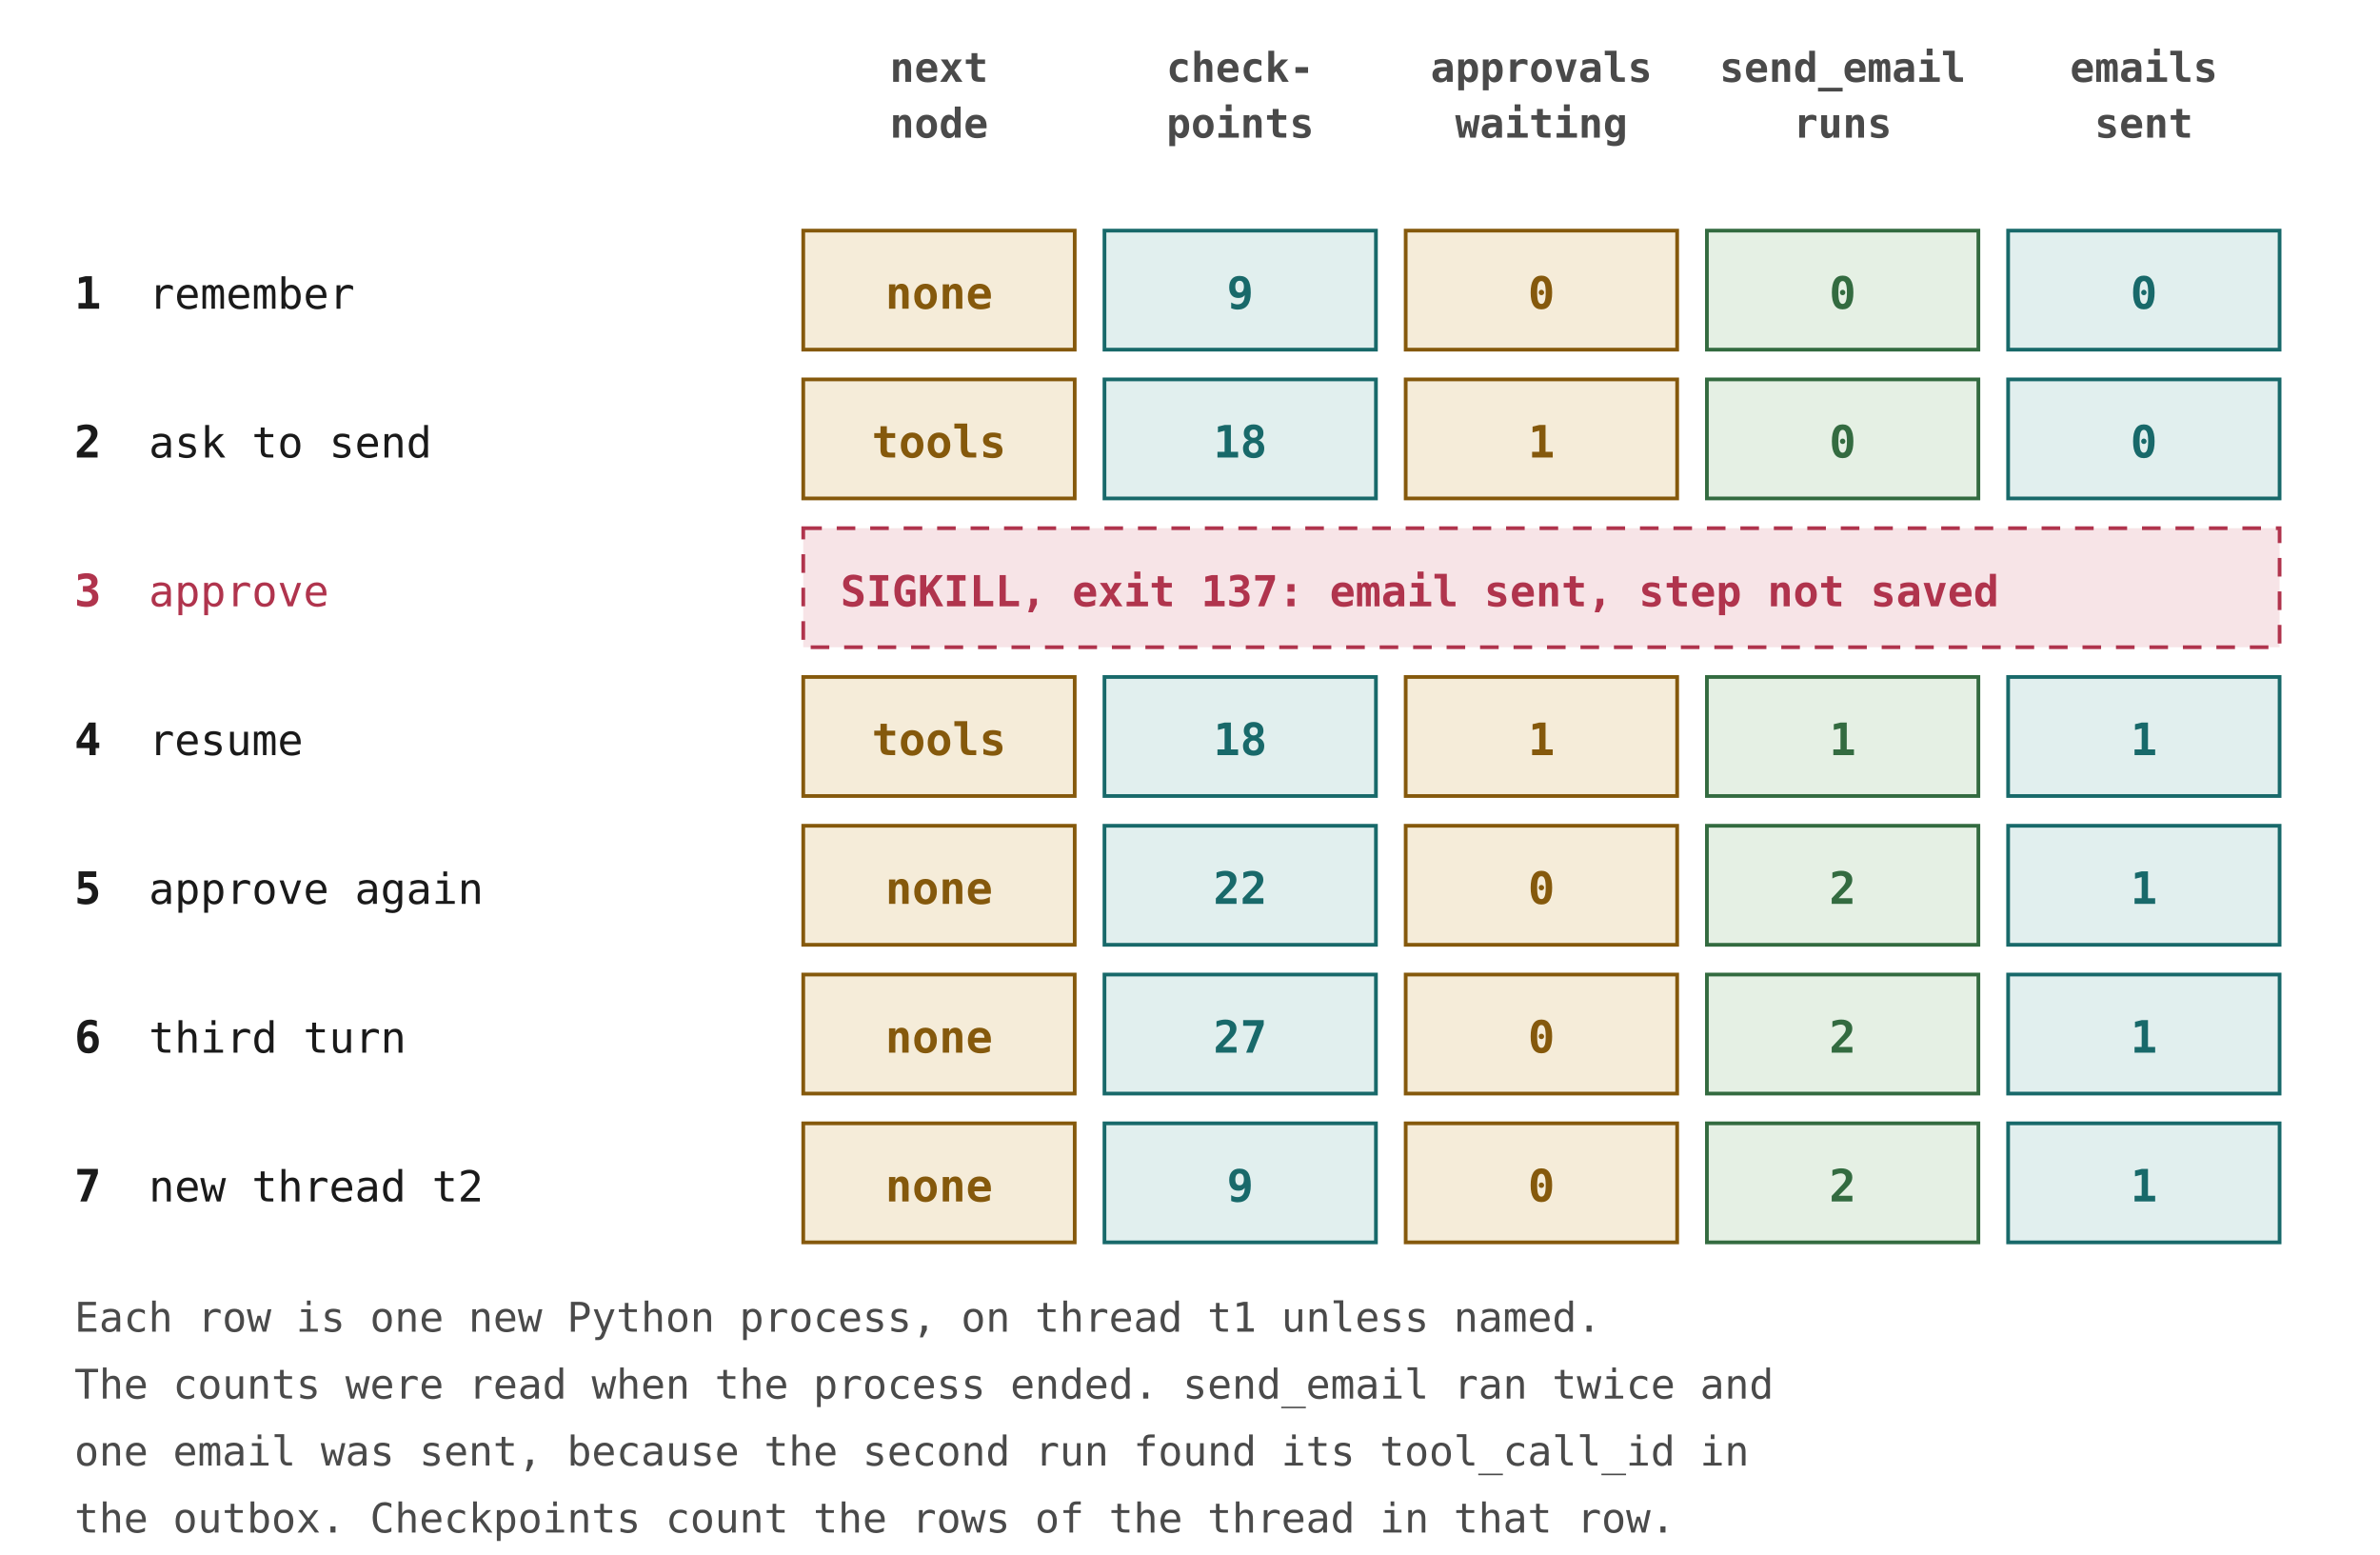
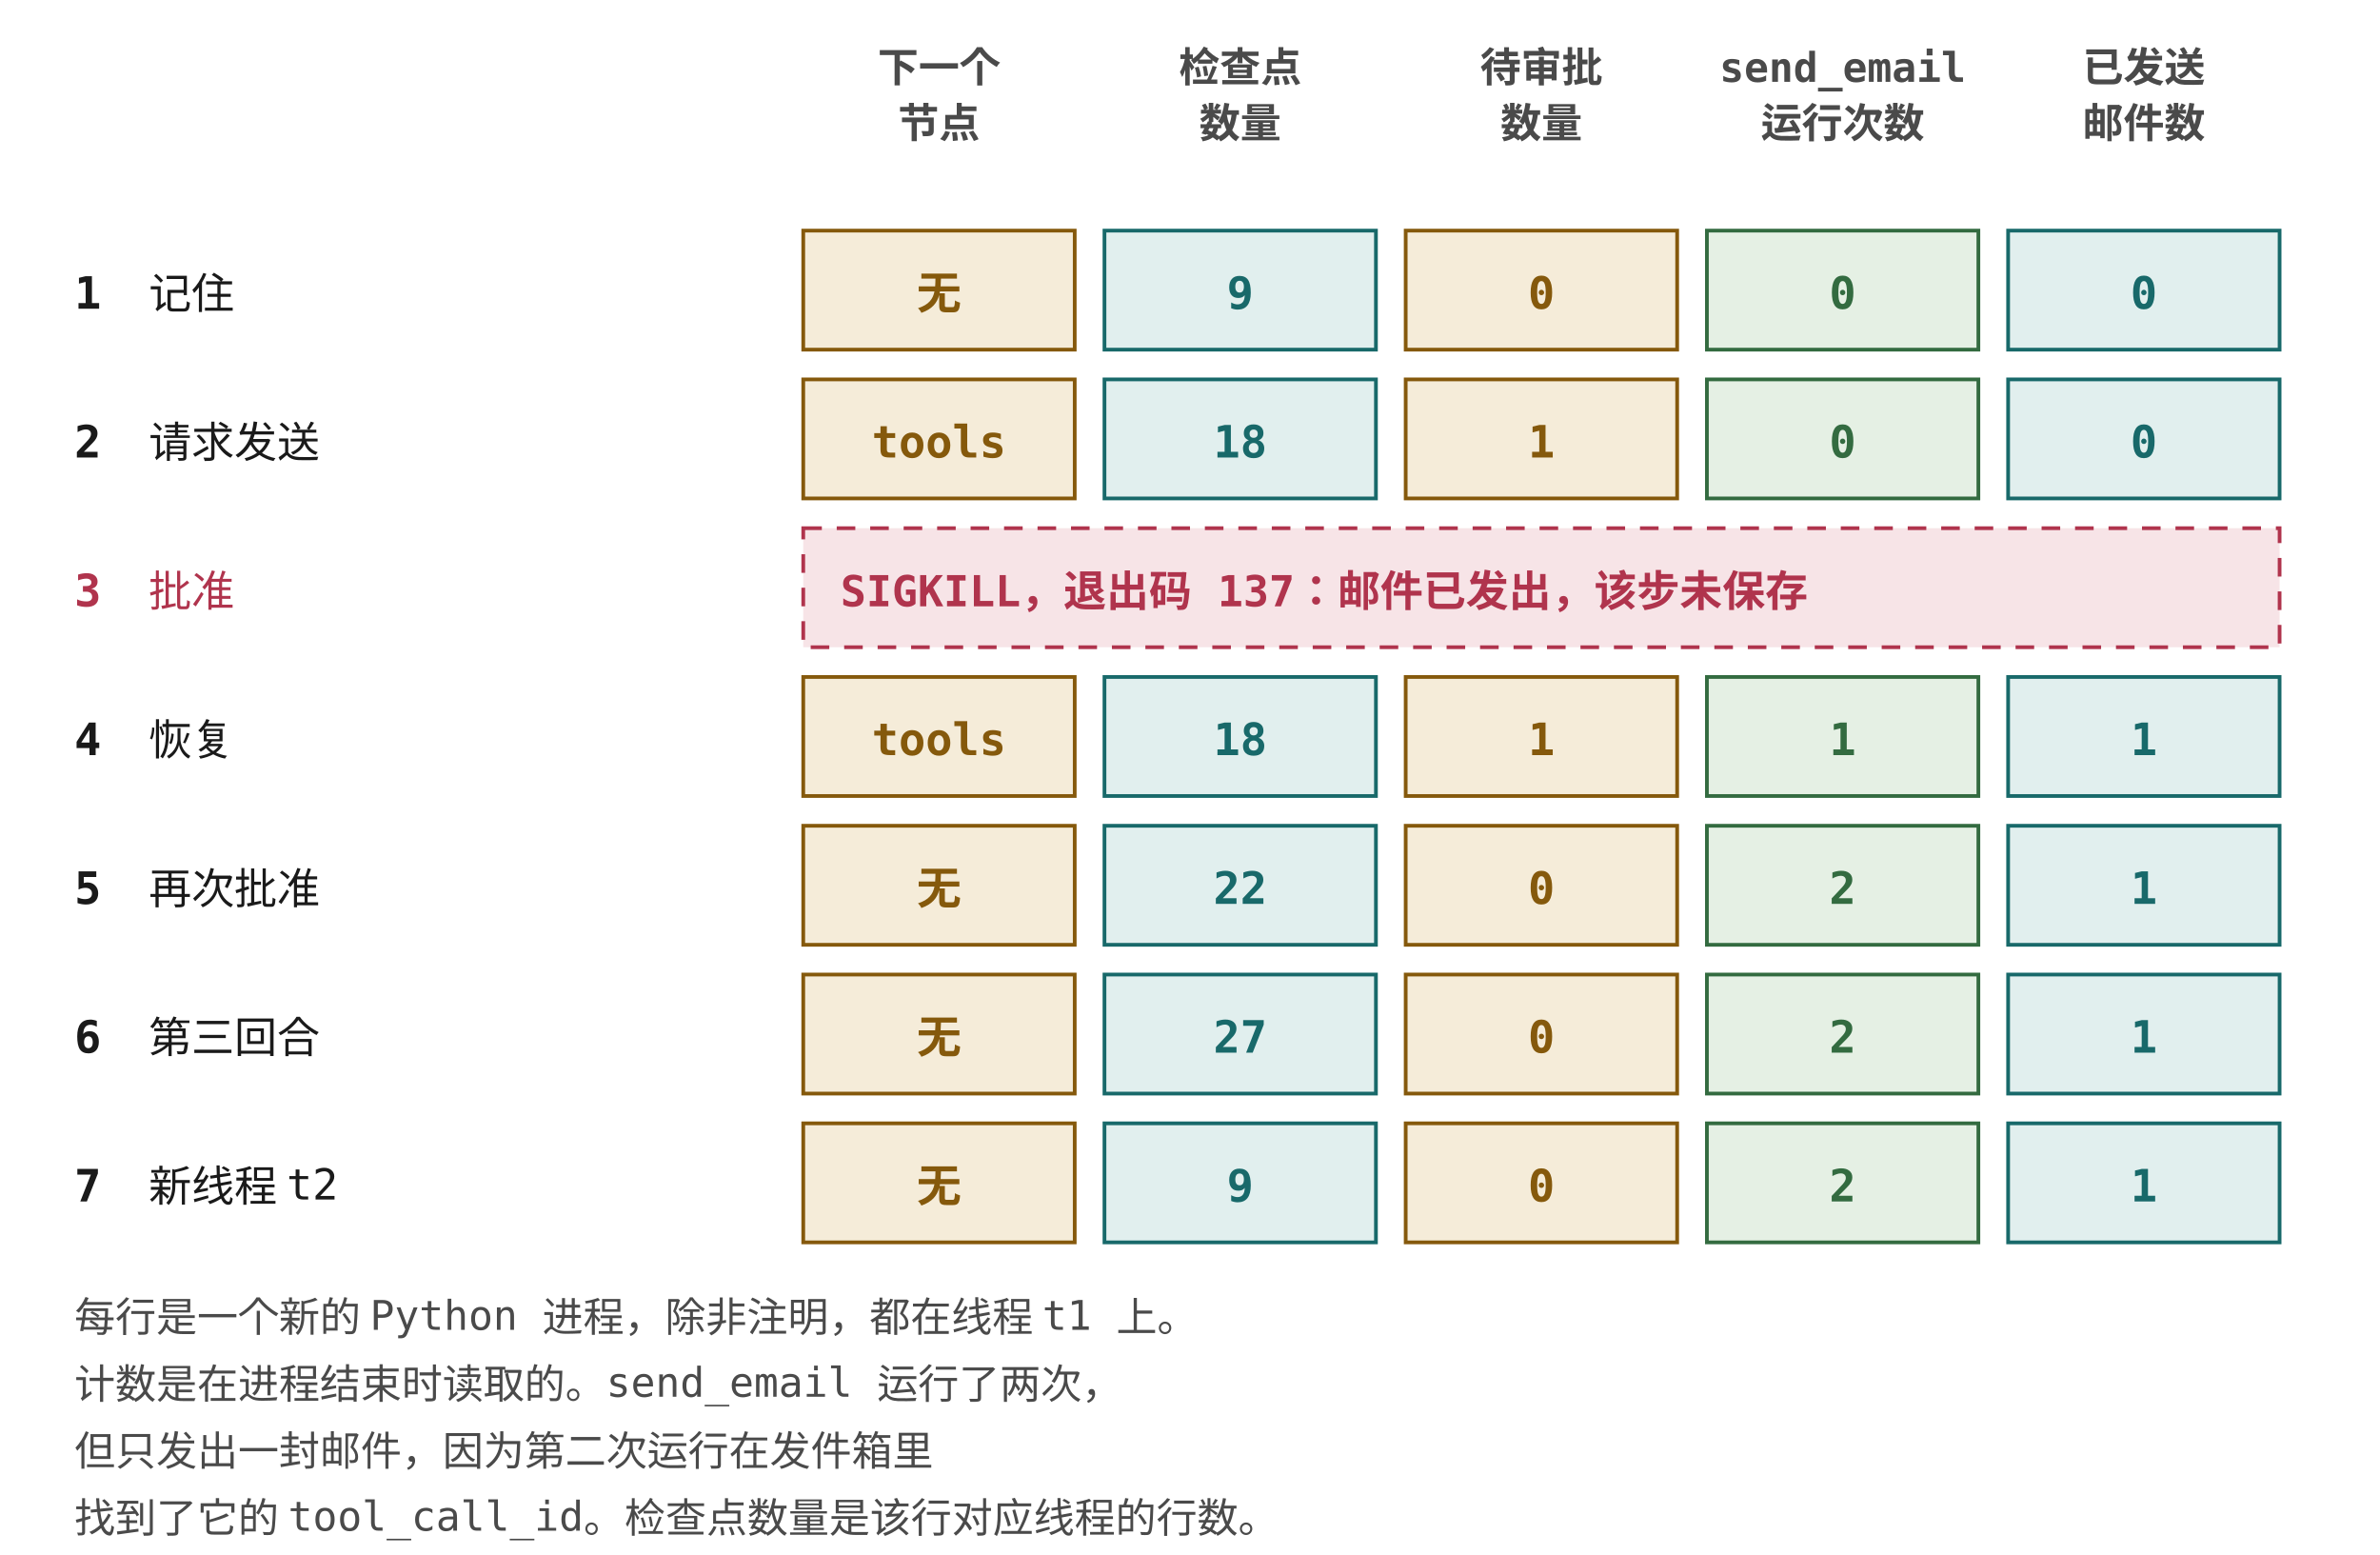
<svg xmlns="http://www.w3.org/2000/svg" viewBox="0 0 640 418" role="img" aria-labelledby="fig-5-7-title fig-5-7-desc" font-family="JetBrains Mono, ui-monospace, monospace">
-   <text x="252.5" y="22" font-size="11" text-anchor="middle" font-weight="700" fill="var(--m-ink-soft, #4a4a4a)">next</text>
-   <text x="252.5" y="37" font-size="11" text-anchor="middle" font-weight="700" fill="var(--m-ink-soft, #4a4a4a)">node</text>
-   <text x="333.5" y="22" font-size="11" text-anchor="middle" font-weight="700" fill="var(--m-ink-soft, #4a4a4a)">check-</text>
-   <text x="333.5" y="37" font-size="11" text-anchor="middle" font-weight="700" fill="var(--m-ink-soft, #4a4a4a)">points</text>
-   <text x="414.5" y="22" font-size="11" text-anchor="middle" font-weight="700" fill="var(--m-ink-soft, #4a4a4a)">approvals</text>
-   <text x="414.5" y="37" font-size="11" text-anchor="middle" font-weight="700" fill="var(--m-ink-soft, #4a4a4a)">waiting</text>
+   <text x="252.5" y="22" font-size="11" text-anchor="middle" font-weight="700" fill="var(--m-ink-soft, #4a4a4a)">下一个</text>
+   <text x="252.5" y="37" font-size="11" text-anchor="middle" font-weight="700" fill="var(--m-ink-soft, #4a4a4a)">节点</text>
+   <text x="333.5" y="22" font-size="11" text-anchor="middle" font-weight="700" fill="var(--m-ink-soft, #4a4a4a)">检查点</text>
+   <text x="333.5" y="37" font-size="11" text-anchor="middle" font-weight="700" fill="var(--m-ink-soft, #4a4a4a)">数量</text>
+   <text x="414.5" y="22" font-size="11" text-anchor="middle" font-weight="700" fill="var(--m-ink-soft, #4a4a4a)">待审批</text>
+   <text x="414.5" y="37" font-size="11" text-anchor="middle" font-weight="700" fill="var(--m-ink-soft, #4a4a4a)">数量</text>
  <text x="495.5" y="22" font-size="11" text-anchor="middle" font-weight="700" fill="var(--m-ink-soft, #4a4a4a)">send_email</text>
-   <text x="495.5" y="37" font-size="11" text-anchor="middle" font-weight="700" fill="var(--m-ink-soft, #4a4a4a)">runs</text>
-   <text x="576.5" y="22" font-size="11" text-anchor="middle" font-weight="700" fill="var(--m-ink-soft, #4a4a4a)">emails</text>
-   <text x="576.5" y="37" font-size="11" text-anchor="middle" font-weight="700" fill="var(--m-ink-soft, #4a4a4a)">sent</text>
+   <text x="495.5" y="37" font-size="11" text-anchor="middle" font-weight="700" fill="var(--m-ink-soft, #4a4a4a)">运行次数</text>
+   <text x="576.5" y="22" font-size="11" text-anchor="middle" font-weight="700" fill="var(--m-ink-soft, #4a4a4a)">已发送</text>
+   <text x="576.5" y="37" font-size="11" text-anchor="middle" font-weight="700" fill="var(--m-ink-soft, #4a4a4a)">邮件数</text>
  <text x="20" y="83" font-size="12" font-weight="700" fill="var(--m-ink, #1a1a1a)">1</text>
-   <text x="40" y="83" font-size="11.5" fill="var(--m-ink, #1a1a1a)">remember</text>
+   <text x="40" y="83" font-size="11.5" fill="var(--m-ink, #1a1a1a)">记住</text>
  <rect x="216" y="62" width="73" height="32" fill="var(--m-amber-fill, #f5ecd9)" stroke="var(--m-amber-ink, #85590c)" />
-   <text x="252.5" y="83" font-size="12" text-anchor="middle" font-weight="700" fill="var(--m-amber-ink, #85590c)">none</text>
+   <text x="252.5" y="83" font-size="12" text-anchor="middle" font-weight="700" fill="var(--m-amber-ink, #85590c)">无</text>
  <rect x="297" y="62" width="73" height="32" fill="var(--m-teal-fill, #e1efee)" stroke="var(--m-teal-ink, #18696a)" />
  <text x="333.5" y="83" font-size="12" text-anchor="middle" font-weight="700" fill="var(--m-teal-ink, #18696a)">9</text>
  <rect x="378" y="62" width="73" height="32" fill="var(--m-amber-fill, #f5ecd9)" stroke="var(--m-amber-ink, #85590c)" />
  <text x="414.5" y="83" font-size="12" text-anchor="middle" font-weight="700" fill="var(--m-amber-ink, #85590c)">0</text>
  <rect x="459" y="62" width="73" height="32" fill="var(--m-green-fill, #e5f0e4)" stroke="var(--m-green-ink, #336b40)" />
  <text x="495.5" y="83" font-size="12" text-anchor="middle" font-weight="700" fill="var(--m-green-ink, #336b40)">0</text>
  <rect x="540" y="62" width="73" height="32" fill="var(--m-teal-fill, #e1efee)" stroke="var(--m-teal-ink, #18696a)" />
  <text x="576.5" y="83" font-size="12" text-anchor="middle" font-weight="700" fill="var(--m-teal-ink, #18696a)">0</text>
  <text x="20" y="123" font-size="12" font-weight="700" fill="var(--m-ink, #1a1a1a)">2</text>
-   <text x="40" y="123" font-size="11.5" fill="var(--m-ink, #1a1a1a)">ask to send</text>
+   <text x="40" y="123" font-size="11.5" fill="var(--m-ink, #1a1a1a)">请求发送</text>
  <rect x="216" y="102" width="73" height="32" fill="var(--m-amber-fill, #f5ecd9)" stroke="var(--m-amber-ink, #85590c)" />
  <text x="252.5" y="123" font-size="12" text-anchor="middle" font-weight="700" fill="var(--m-amber-ink, #85590c)">tools</text>
  <rect x="297" y="102" width="73" height="32" fill="var(--m-teal-fill, #e1efee)" stroke="var(--m-teal-ink, #18696a)" />
  <text x="333.5" y="123" font-size="12" text-anchor="middle" font-weight="700" fill="var(--m-teal-ink, #18696a)">18</text>
  <rect x="378" y="102" width="73" height="32" fill="var(--m-amber-fill, #f5ecd9)" stroke="var(--m-amber-ink, #85590c)" />
  <text x="414.5" y="123" font-size="12" text-anchor="middle" font-weight="700" fill="var(--m-amber-ink, #85590c)">1</text>
  <rect x="459" y="102" width="73" height="32" fill="var(--m-green-fill, #e5f0e4)" stroke="var(--m-green-ink, #336b40)" />
  <text x="495.5" y="123" font-size="12" text-anchor="middle" font-weight="700" fill="var(--m-green-ink, #336b40)">0</text>
  <rect x="540" y="102" width="73" height="32" fill="var(--m-teal-fill, #e1efee)" stroke="var(--m-teal-ink, #18696a)" />
  <text x="576.5" y="123" font-size="12" text-anchor="middle" font-weight="700" fill="var(--m-teal-ink, #18696a)">0</text>
  <text x="20" y="163" font-size="12" font-weight="700" fill="var(--m-rose-ink, #b0344d)">3</text>
-   <text x="40" y="163" font-size="11.5" fill="var(--m-rose-ink, #b0344d)">approve</text>
+   <text x="40" y="163" font-size="11.5" fill="var(--m-rose-ink, #b0344d)">批准</text>
  <rect x="216" y="142" width="397" height="32" fill="var(--m-rose-fill, #f7e4e7)" stroke="var(--m-rose-ink, #b0344d)" stroke-dasharray="5 4" />
-   <text x="226" y="163" font-size="11.5" font-weight="700" fill="var(--m-rose-ink, #b0344d)">SIGKILL, exit 137: email sent, step not saved</text>
+   <text x="226" y="163" font-size="11.5" font-weight="700" fill="var(--m-rose-ink, #b0344d)">SIGKILL，退出码 137：邮件已发出，该步未保存</text>
  <text x="20" y="203" font-size="12" font-weight="700" fill="var(--m-ink, #1a1a1a)">4</text>
-   <text x="40" y="203" font-size="11.5" fill="var(--m-ink, #1a1a1a)">resume</text>
+   <text x="40" y="203" font-size="11.5" fill="var(--m-ink, #1a1a1a)">恢复</text>
  <rect x="216" y="182" width="73" height="32" fill="var(--m-amber-fill, #f5ecd9)" stroke="var(--m-amber-ink, #85590c)" />
  <text x="252.5" y="203" font-size="12" text-anchor="middle" font-weight="700" fill="var(--m-amber-ink, #85590c)">tools</text>
  <rect x="297" y="182" width="73" height="32" fill="var(--m-teal-fill, #e1efee)" stroke="var(--m-teal-ink, #18696a)" />
  <text x="333.5" y="203" font-size="12" text-anchor="middle" font-weight="700" fill="var(--m-teal-ink, #18696a)">18</text>
  <rect x="378" y="182" width="73" height="32" fill="var(--m-amber-fill, #f5ecd9)" stroke="var(--m-amber-ink, #85590c)" />
  <text x="414.5" y="203" font-size="12" text-anchor="middle" font-weight="700" fill="var(--m-amber-ink, #85590c)">1</text>
  <rect x="459" y="182" width="73" height="32" fill="var(--m-green-fill, #e5f0e4)" stroke="var(--m-green-ink, #336b40)" />
  <text x="495.5" y="203" font-size="12" text-anchor="middle" font-weight="700" fill="var(--m-green-ink, #336b40)">1</text>
  <rect x="540" y="182" width="73" height="32" fill="var(--m-teal-fill, #e1efee)" stroke="var(--m-teal-ink, #18696a)" />
  <text x="576.5" y="203" font-size="12" text-anchor="middle" font-weight="700" fill="var(--m-teal-ink, #18696a)">1</text>
  <text x="20" y="243" font-size="12" font-weight="700" fill="var(--m-ink, #1a1a1a)">5</text>
-   <text x="40" y="243" font-size="11.5" fill="var(--m-ink, #1a1a1a)">approve again</text>
+   <text x="40" y="243" font-size="11.5" fill="var(--m-ink, #1a1a1a)">再次批准</text>
  <rect x="216" y="222" width="73" height="32" fill="var(--m-amber-fill, #f5ecd9)" stroke="var(--m-amber-ink, #85590c)" />
-   <text x="252.5" y="243" font-size="12" text-anchor="middle" font-weight="700" fill="var(--m-amber-ink, #85590c)">none</text>
+   <text x="252.5" y="243" font-size="12" text-anchor="middle" font-weight="700" fill="var(--m-amber-ink, #85590c)">无</text>
  <rect x="297" y="222" width="73" height="32" fill="var(--m-teal-fill, #e1efee)" stroke="var(--m-teal-ink, #18696a)" />
  <text x="333.5" y="243" font-size="12" text-anchor="middle" font-weight="700" fill="var(--m-teal-ink, #18696a)">22</text>
  <rect x="378" y="222" width="73" height="32" fill="var(--m-amber-fill, #f5ecd9)" stroke="var(--m-amber-ink, #85590c)" />
  <text x="414.5" y="243" font-size="12" text-anchor="middle" font-weight="700" fill="var(--m-amber-ink, #85590c)">0</text>
  <rect x="459" y="222" width="73" height="32" fill="var(--m-green-fill, #e5f0e4)" stroke="var(--m-green-ink, #336b40)" />
  <text x="495.5" y="243" font-size="12" text-anchor="middle" font-weight="700" fill="var(--m-green-ink, #336b40)">2</text>
  <rect x="540" y="222" width="73" height="32" fill="var(--m-teal-fill, #e1efee)" stroke="var(--m-teal-ink, #18696a)" />
  <text x="576.5" y="243" font-size="12" text-anchor="middle" font-weight="700" fill="var(--m-teal-ink, #18696a)">1</text>
  <text x="20" y="283" font-size="12" font-weight="700" fill="var(--m-ink, #1a1a1a)">6</text>
-   <text x="40" y="283" font-size="11.5" fill="var(--m-ink, #1a1a1a)">third turn</text>
+   <text x="40" y="283" font-size="11.5" fill="var(--m-ink, #1a1a1a)">第三回合</text>
  <rect x="216" y="262" width="73" height="32" fill="var(--m-amber-fill, #f5ecd9)" stroke="var(--m-amber-ink, #85590c)" />
-   <text x="252.5" y="283" font-size="12" text-anchor="middle" font-weight="700" fill="var(--m-amber-ink, #85590c)">none</text>
+   <text x="252.5" y="283" font-size="12" text-anchor="middle" font-weight="700" fill="var(--m-amber-ink, #85590c)">无</text>
  <rect x="297" y="262" width="73" height="32" fill="var(--m-teal-fill, #e1efee)" stroke="var(--m-teal-ink, #18696a)" />
  <text x="333.5" y="283" font-size="12" text-anchor="middle" font-weight="700" fill="var(--m-teal-ink, #18696a)">27</text>
  <rect x="378" y="262" width="73" height="32" fill="var(--m-amber-fill, #f5ecd9)" stroke="var(--m-amber-ink, #85590c)" />
  <text x="414.5" y="283" font-size="12" text-anchor="middle" font-weight="700" fill="var(--m-amber-ink, #85590c)">0</text>
  <rect x="459" y="262" width="73" height="32" fill="var(--m-green-fill, #e5f0e4)" stroke="var(--m-green-ink, #336b40)" />
  <text x="495.5" y="283" font-size="12" text-anchor="middle" font-weight="700" fill="var(--m-green-ink, #336b40)">2</text>
  <rect x="540" y="262" width="73" height="32" fill="var(--m-teal-fill, #e1efee)" stroke="var(--m-teal-ink, #18696a)" />
  <text x="576.5" y="283" font-size="12" text-anchor="middle" font-weight="700" fill="var(--m-teal-ink, #18696a)">1</text>
  <text x="20" y="323" font-size="12" font-weight="700" fill="var(--m-ink, #1a1a1a)">7</text>
-   <text x="40" y="323" font-size="11.5" fill="var(--m-ink, #1a1a1a)">new thread t2</text>
+   <text x="40" y="323" font-size="11.5" fill="var(--m-ink, #1a1a1a)">新线程 t2</text>
  <rect x="216" y="302" width="73" height="32" fill="var(--m-amber-fill, #f5ecd9)" stroke="var(--m-amber-ink, #85590c)" />
-   <text x="252.5" y="323" font-size="12" text-anchor="middle" font-weight="700" fill="var(--m-amber-ink, #85590c)">none</text>
+   <text x="252.5" y="323" font-size="12" text-anchor="middle" font-weight="700" fill="var(--m-amber-ink, #85590c)">无</text>
  <rect x="297" y="302" width="73" height="32" fill="var(--m-teal-fill, #e1efee)" stroke="var(--m-teal-ink, #18696a)" />
  <text x="333.5" y="323" font-size="12" text-anchor="middle" font-weight="700" fill="var(--m-teal-ink, #18696a)">9</text>
  <rect x="378" y="302" width="73" height="32" fill="var(--m-amber-fill, #f5ecd9)" stroke="var(--m-amber-ink, #85590c)" />
  <text x="414.5" y="323" font-size="12" text-anchor="middle" font-weight="700" fill="var(--m-amber-ink, #85590c)">0</text>
  <rect x="459" y="302" width="73" height="32" fill="var(--m-green-fill, #e5f0e4)" stroke="var(--m-green-ink, #336b40)" />
  <text x="495.5" y="323" font-size="12" text-anchor="middle" font-weight="700" fill="var(--m-green-ink, #336b40)">2</text>
  <rect x="540" y="302" width="73" height="32" fill="var(--m-teal-fill, #e1efee)" stroke="var(--m-teal-ink, #18696a)" />
  <text x="576.5" y="323" font-size="12" text-anchor="middle" font-weight="700" fill="var(--m-teal-ink, #18696a)">1</text>
-   <text x="20" y="358" font-size="11" class="m-serif" fill="var(--m-ink-soft, #4a4a4a)">Each row is one new Python process, on thread t1 unless named.</text>
-   <text x="20" y="376" font-size="11" class="m-serif" fill="var(--m-ink-soft, #4a4a4a)">The counts were read when the process ended. send_email ran twice and</text>
-   <text x="20" y="394" font-size="11" class="m-serif" fill="var(--m-ink-soft, #4a4a4a)">one email was sent, because the second run found its tool_call_id in</text>
-   <text x="20" y="412" font-size="11" class="m-serif" fill="var(--m-ink-soft, #4a4a4a)">the outbox. Checkpoints count the rows of the thread in that row.</text>
+   <text x="20" y="358" font-size="11" class="m-serif" fill="var(--m-ink-soft, #4a4a4a)">每行是一个新的 Python 进程，除非注明，都在线程 t1 上。</text>
+   <text x="20" y="376" font-size="11" class="m-serif" fill="var(--m-ink-soft, #4a4a4a)">计数是在进程结束时读取的。send_email 运行了两次，</text>
+   <text x="20" y="394" font-size="11" class="m-serif" fill="var(--m-ink-soft, #4a4a4a)">但只发出一封邮件，因为第二次运行在发件箱里</text>
+   <text x="20" y="412" font-size="11" class="m-serif" fill="var(--m-ink-soft, #4a4a4a)">找到了它的 tool_call_id。检查点数量是该行对应线程的行数。</text>
</svg>
